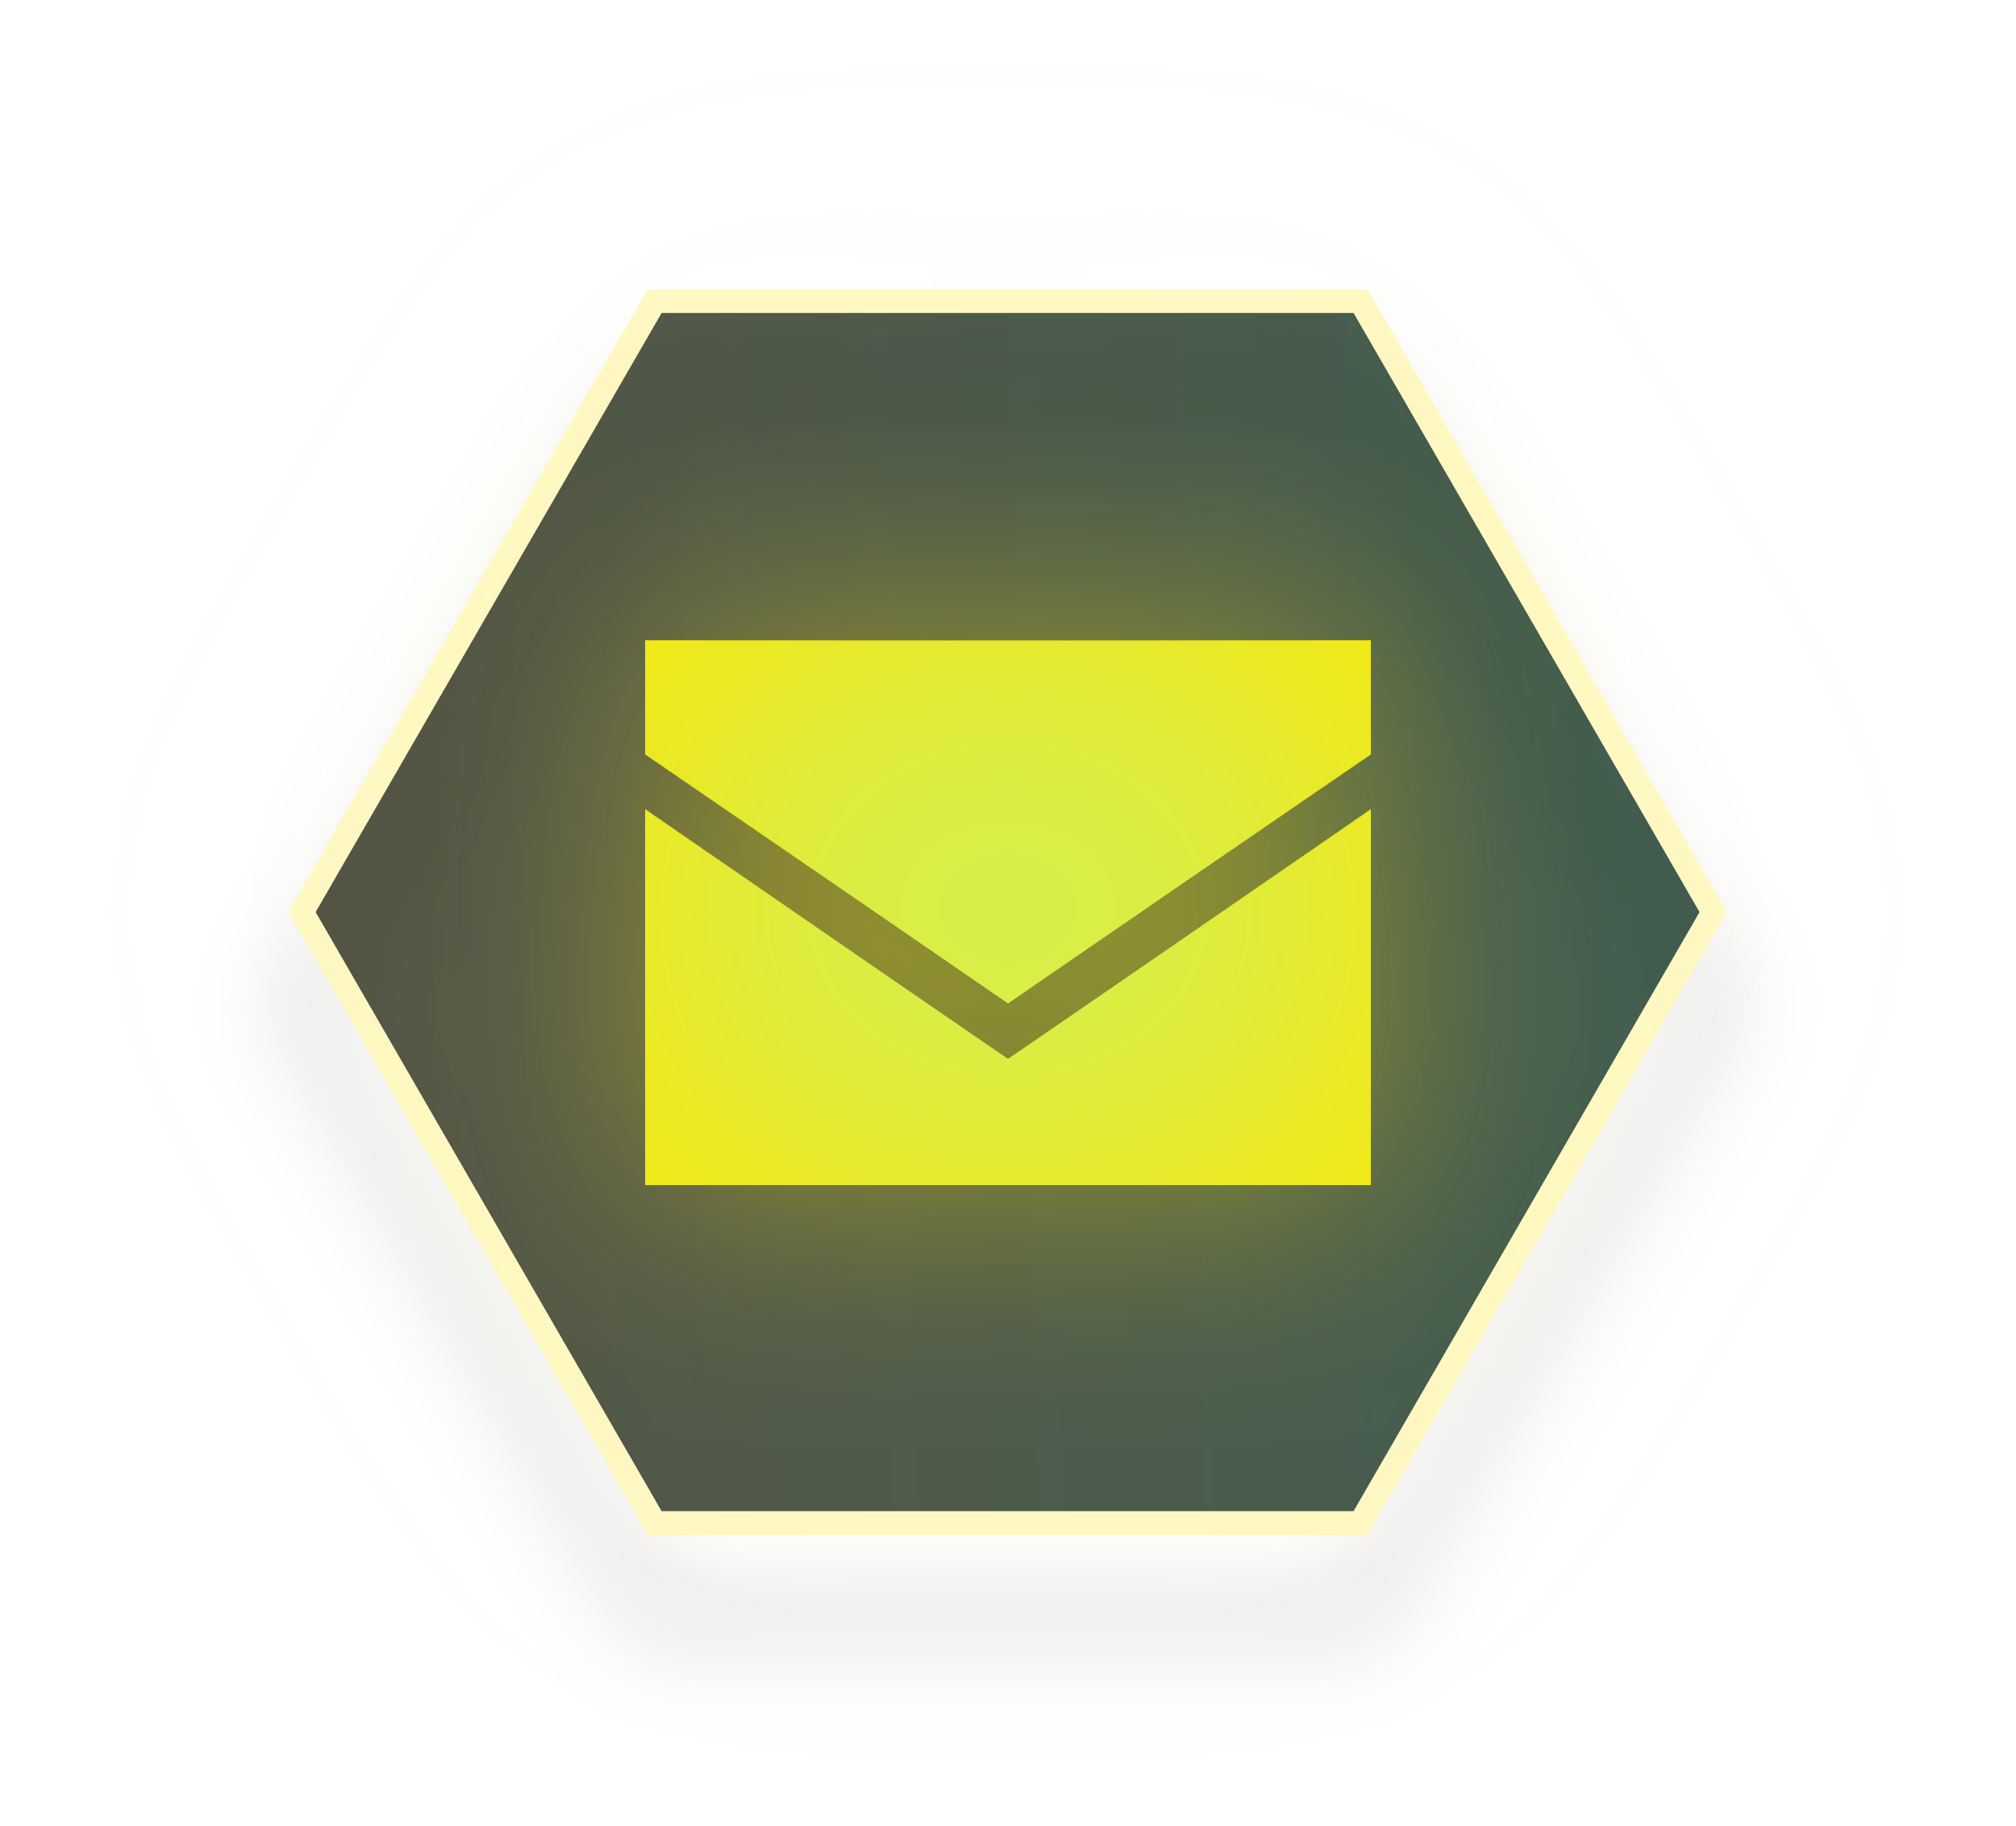
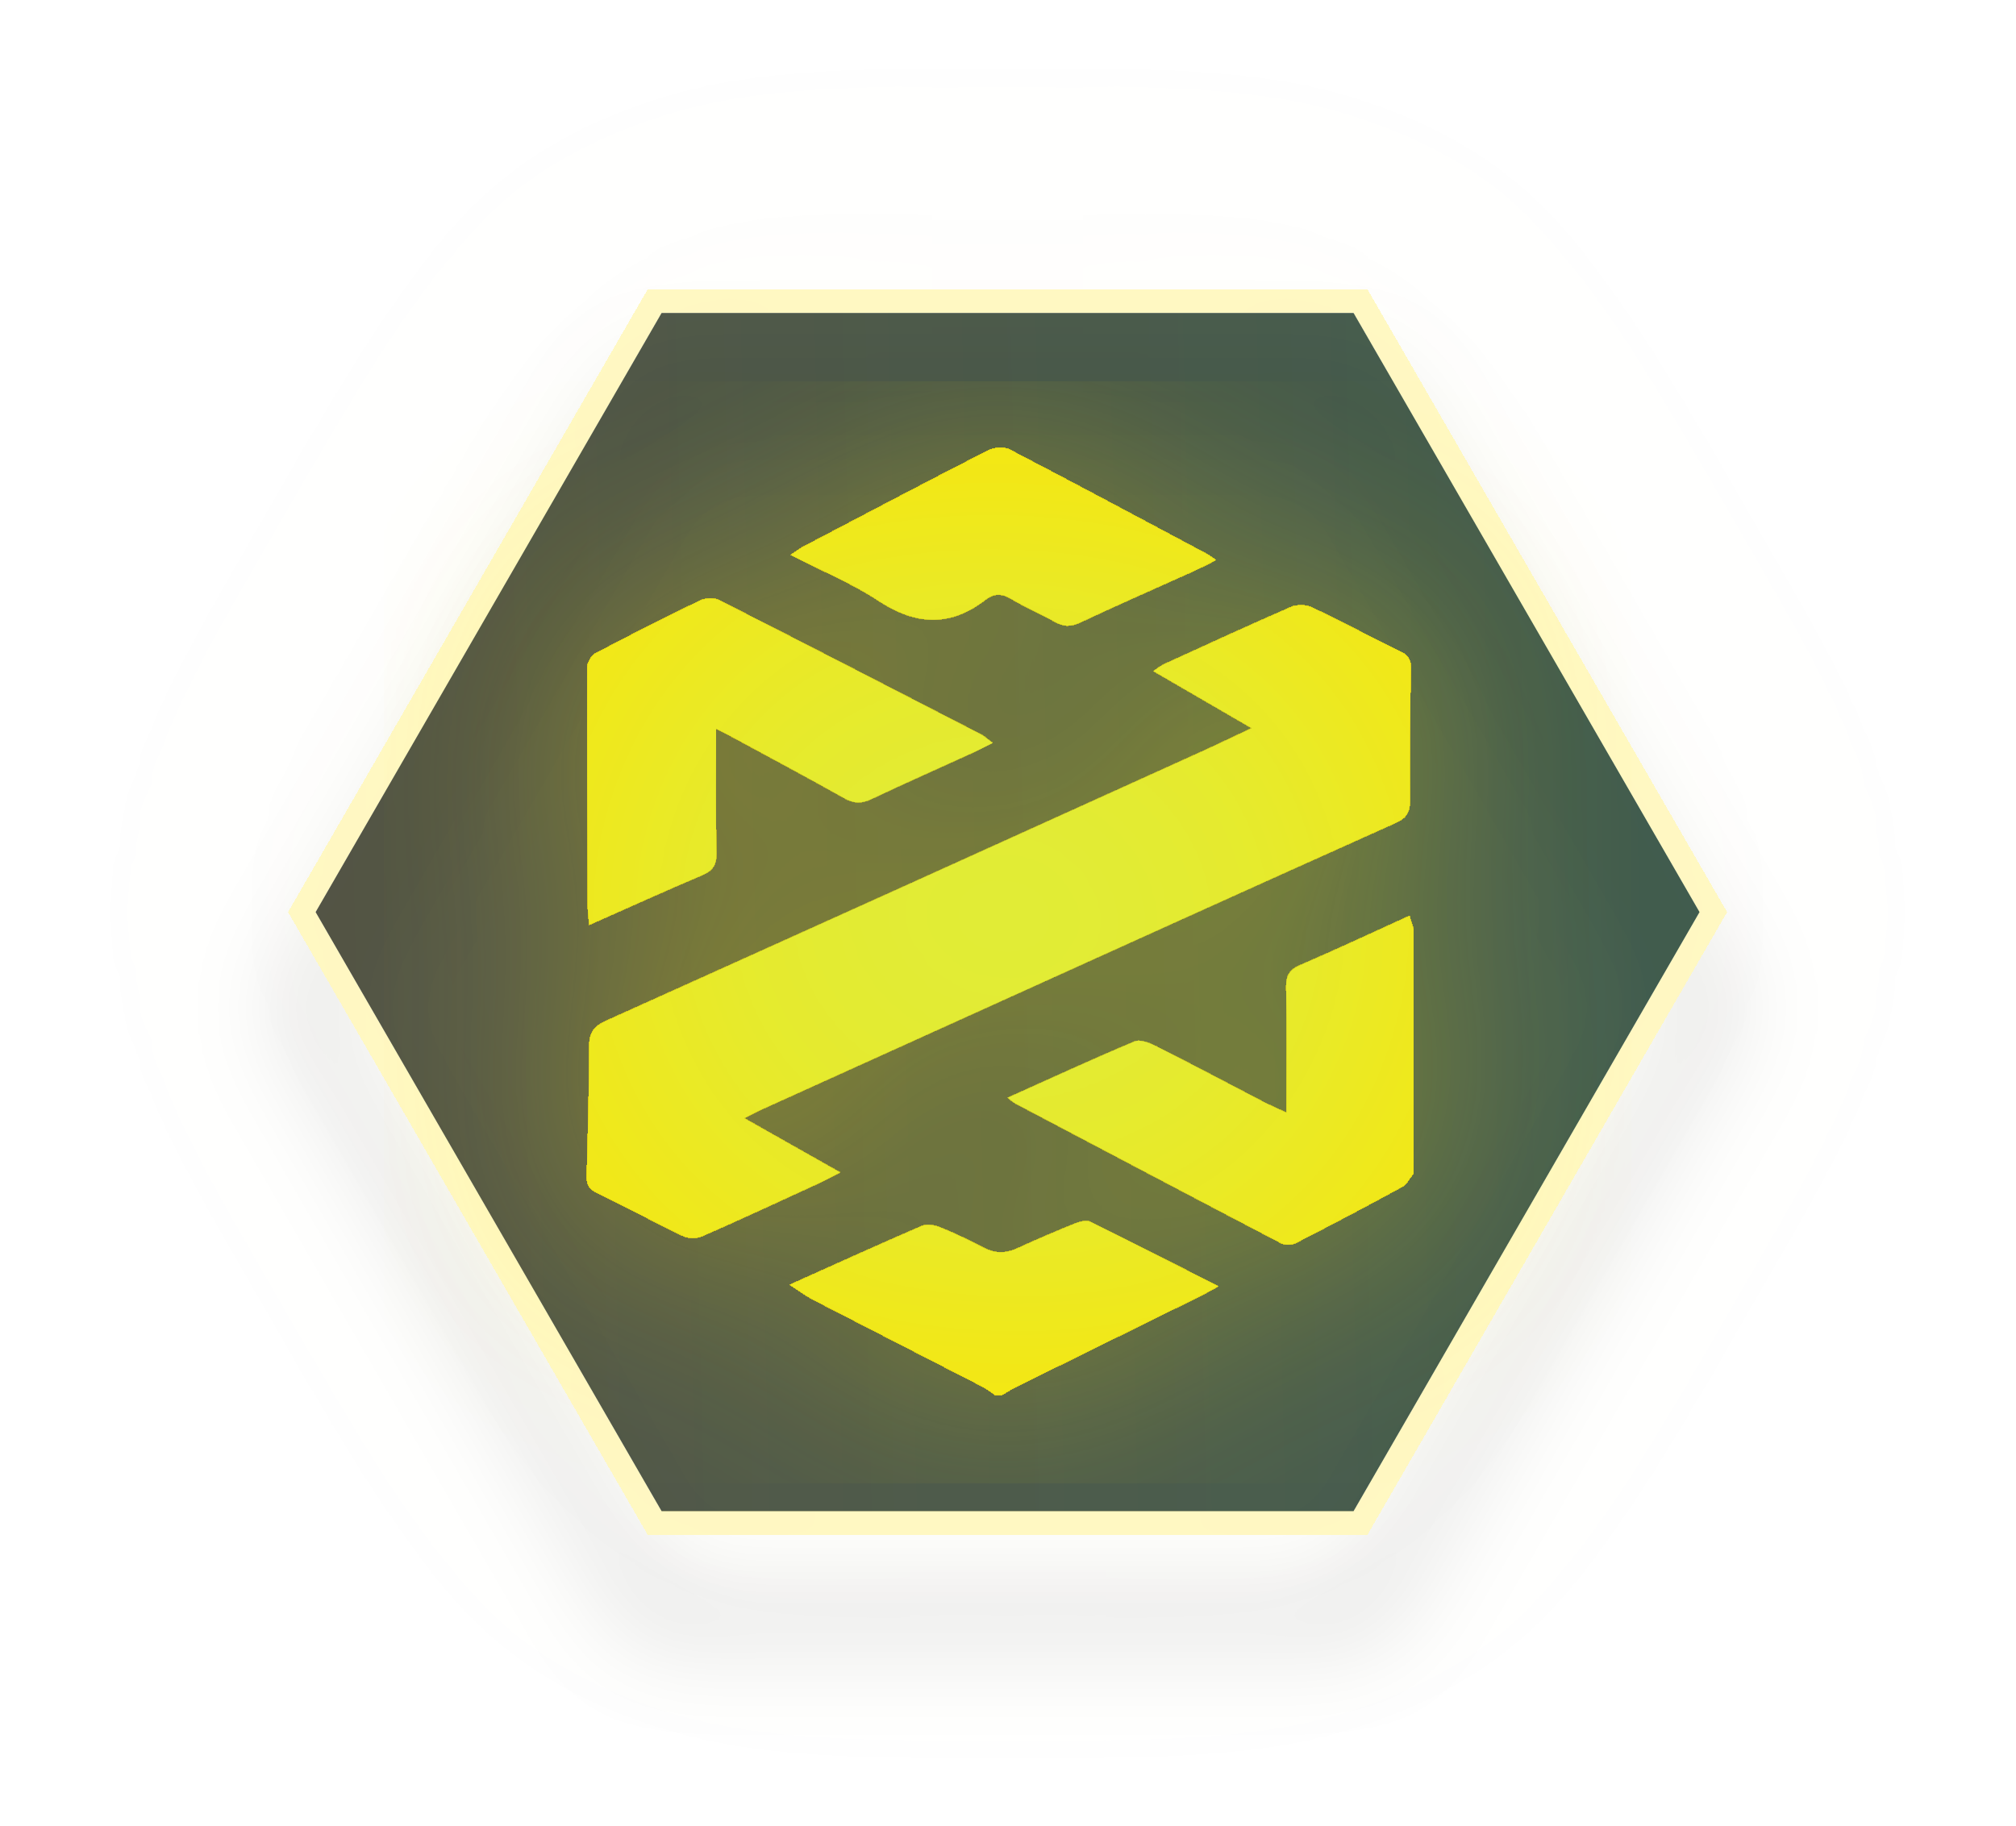
<svg xmlns="http://www.w3.org/2000/svg" width="425" height="385" viewBox="0 0 425 385" fill="none">
  <g filter="url(#filter0_ddi_281_33944)">
    <path d="M287.53 64.741L286.803 63.483H285.35H139.472H138.019L137.292 64.741L64.358 191.075L63.631 192.333L64.358 193.592L137.292 319.916L138.019 321.175H139.472H285.35H286.803L287.53 319.916L360.464 193.592L361.191 192.333L360.464 191.075L287.53 64.741Z" stroke="#FEE500" stroke-opacity="0.2" stroke-width="5.034" shape-rendering="crispEdges" />
  </g>
  <path d="M285.35 65.999H139.472L66.538 192.333L139.472 318.658H285.35L358.284 192.333L285.35 65.999Z" fill="url(#paint0_linear_281_33944)" fill-opacity="0.75" />
  <g filter="url(#filter1_di_281_33944)">
-     <path class="st2" d="M136,135.1h153V159l-76.5,52.6L136,159V135.1z M136,249.9v-79.2l71.1,48.9l5.4,3.7l5.4-3.7l71.1-48.9v79.2H136z" fill="#C4F26E" />
+     <path class="st2" fill="#C4F26E" d="M298,   247.4c-.81,.98-1.43,2.31-2.46,2.87-7.41,4.05-14.89,7.99-22.4,11.84-.82,.42-2.22,.47-3.02,.05-18.72-9.77-37.4-19.63-56.08-29.48-.46-.24-.85-.63-1.6-1.2,9.1-4.08,17.86-8.14,26.76-11.87,1.21-.5,3.24,.36,4.65,1.07,7.54,3.81,15,7.78,22.49,11.68,1.24,.64,2.53,1.2,4.86,2.29,0-9.38,.1-17.91-.06-26.43-.05-2.48,.7-3.73,3-4.72,7.65-3.29,15.19-6.82,22.99-10.36,.31,1.01,.59,1.92,.87,2.82v51.45Z" />
+     <path class="st2" fill="#C4F26E" d="M209.85,294.17c-.99-.64-1.93-1.38-2.98-1.92-11.76-6.05-23.55-12.06-35.3-18.12-1.62-.84-3.11-1.95-5.07-3.2,9.63-4.32,18.7-8.46,27.84-12.41,1.05-.45,2.66-.19,3.79,.27,3.08,1.25,6.1,2.69,9.05,4.25,2.47,1.3,4.79,1.36,7.32,.19,4.04-1.86,8.13-3.6,12.25-5.27,.94-.38,2.31-.7,3.11-.31,8.85,4.36,17.62,8.87,26.95,13.6-1.62,.88-2.75,1.53-3.91,2.1-12.96,6.39-25.93,12.77-38.88,19.17-.98,.48-1.89,1.09-2.83,1.64h-1.34Z" />
+     <path class="st2" fill="#C4F26E" d="M177.06,247.24c-1.76,.9-2.98,1.59-4.25,2.17-8.29,3.8-16.55,7.65-24.9,11.3-1.11,.49-2.85,.42-3.96-.11-6.11-2.94-12.08-6.17-18.19-9.13-1.72-.83-2.11-1.9-2.06-3.64,.25-9.13,.5-18.25,.53-27.38,0-2.8,1.17-4.11,3.6-5.2,41.76-18.83,83.49-37.73,125.22-56.63,3.43-1.55,6.82-3.19,10.84-5.07-7.15-4.15-13.75-7.99-20.73-12.04,.95-.62,1.58-1.14,2.3-1.47,8.9-4.06,17.79-8.15,26.76-12.05,1.21-.53,3.1-.48,4.3,.09,6.33,3,12.5,6.33,18.8,9.38,1.7,.82,2.12,1.85,2.09,3.63-.16,9.24-.27,18.48-.19,27.72,.02,2.47-.77,3.7-3.05,4.72-29.82,13.4-59.58,26.91-89.36,40.39-14.69,6.65-29.38,13.28-44.06,19.94-1.19,.54-2.34,1.16-3.88,1.93,6.78,3.84,13.22,7.48,20.22,11.44Z" />
+     <path class="st2" fill="#C4F26E" d="M150.96,153.63c0,9.17-.11,17.74,.07,26.3,.05,2.54-.84,3.7-3.08,4.65-7.77,3.28-15.45,6.77-23.74,10.44-.13-1.65-.3-2.9-.31-4.15-.07-16.69-.15-33.38-.1-50.07,0-1.03,.86-2.54,1.75-3.01,7.27-3.84,14.61-7.56,22.01-11.13,1.12-.54,2.94-.65,4-.11,18.43,9.34,36.8,18.81,55.18,28.28,.75,.39,1.39,1,2.52,1.83-1.52,.76-2.65,1.36-3.81,1.89-7.28,3.32-14.59,6.56-21.83,9.98-2,.94-3.58,.93-5.54-.17-7.84-4.41-15.79-8.65-23.7-12.95-.95-.52-1.93-.99-3.43-1.77Z" />
+     <path class="st2" fill="#C4F26E" d="M256.3, 118.1c-1.69,.85-3.03,1.56-4.4,2.19-8.1,3.66-16.24,7.23-24.28,11.01-1.94,.91-3.44,.84-5.24-.18-2.99-1.7-6.2-3.03-9.14-4.81-1.99-1.2-3.7-1.24-5.46,.13-7.54,5.87-14.83,5.37-22.7,.17-5.61-3.71-11.95-6.3-18.35-9.59,1.13-.75,1.78-1.29,2.51-1.67,12.99-6.81,25.97-13.65,39.02-20.32,1.25-.64,3.35-.85,4.52-.24,13.91,7.22,27.71,14.63,41.54,21.99,.56,.3,1.07,.71,1.98,1.32Z" />
  </g>
  <defs>
    <filter id="filter0_ddi_281_33944" x="0.317" y="0.557" width="424.188" height="383.543" filterUnits="userSpaceOnUse" color-interpolation-filters="sRGB">
      <feFlood flood-opacity="0" result="BackgroundImageFix" />
      <feColorMatrix in="SourceAlpha" type="matrix" values="0 0 0 0 0 0 0 0 0 0 0 0 0 0 0 0 0 0 127 0" result="hardAlpha" />
      <feOffset />
      <feGaussianBlur stdDeviation="30.204" />
      <feComposite in2="hardAlpha" operator="out" />
      <feColorMatrix type="matrix" values="0 0 0 0 0.996 0 0 0 0 0.898 0 0 0 0 0 0 0 0 0.1 0" />
      <feBlend mode="normal" in2="BackgroundImageFix" result="effect1_dropShadow_281_33944" />
      <feColorMatrix in="SourceAlpha" type="matrix" values="0 0 0 0 0 0 0 0 0 0 0 0 0 0 0 0 0 0 127 0" result="hardAlpha" />
      <feOffset dy="20.136" />
      <feGaussianBlur stdDeviation="10.068" />
      <feComposite in2="hardAlpha" operator="out" />
      <feColorMatrix type="matrix" values="0 0 0 0 0 0 0 0 0 0 0 0 0 0 0 0 0 0 0.25 0" />
      <feBlend mode="normal" in2="effect1_dropShadow_281_33944" result="effect2_dropShadow_281_33944" />
      <feBlend mode="normal" in="SourceGraphic" in2="effect2_dropShadow_281_33944" result="shape" />
      <feColorMatrix in="SourceAlpha" type="matrix" values="0 0 0 0 0 0 0 0 0 0 0 0 0 0 0 0 0 0 127 0" result="hardAlpha" />
      <feOffset />
      <feGaussianBlur stdDeviation="25.17" />
      <feComposite in2="hardAlpha" operator="arithmetic" k2="-1" k3="1" />
      <feColorMatrix type="matrix" values="0 0 0 0 0.996 0 0 0 0 0.898 0 0 0 0 0 0 0 0 0.05 0" />
      <feBlend mode="normal" in2="shape" result="effect3_innerShadow_281_33944" />
    </filter>
    <filter id="filter1_di_281_33944" x="81.052" y="80.428" width="262.728" height="232.301" filterUnits="userSpaceOnUse" color-interpolation-filters="sRGB">
      <feFlood flood-opacity="0" result="BackgroundImageFix" />
      <feColorMatrix in="SourceAlpha" type="matrix" values="0 0 0 0 0 0 0 0 0 0 0 0 0 0 0 0 0 0 127 0" result="hardAlpha" />
      <feOffset />
      <feGaussianBlur stdDeviation="25.17" />
      <feComposite in2="hardAlpha" operator="out" />
      <feColorMatrix type="matrix" values="0 0 0 0 0.996 0 0 0 0 0.898 0 0 0 0 0 0 0 0 0.44 0" />
      <feBlend mode="normal" in2="BackgroundImageFix" result="effect1_dropShadow_281_33944" />
      <feBlend mode="normal" in="SourceGraphic" in2="effect1_dropShadow_281_33944" result="shape" />
      <feColorMatrix in="SourceAlpha" type="matrix" values="0 0 0 0 0 0 0 0 0 0 0 0 0 0 0 0 0 0 127 0" result="hardAlpha" />
      <feOffset />
      <feGaussianBlur stdDeviation="50.34" />
      <feComposite in2="hardAlpha" operator="arithmetic" k2="-1" k3="1" />
      <feColorMatrix type="matrix" values="0 0 0 0 0.996 0 0 0 0 0.898 0 0 0 0 0 0 0 0 1 0" />
      <feBlend mode="normal" in2="shape" result="effect2_innerShadow_281_33944" />
    </filter>
    <linearGradient id="paint0_linear_281_33944" x1="66.538" y1="217.596" x2="357.732" y2="210.549" gradientUnits="userSpaceOnUse">
      <stop stop-color="#1E1F0A" />
      <stop offset="1" stop-color="#052A17" />
    </linearGradient>
  </defs>
</svg>
